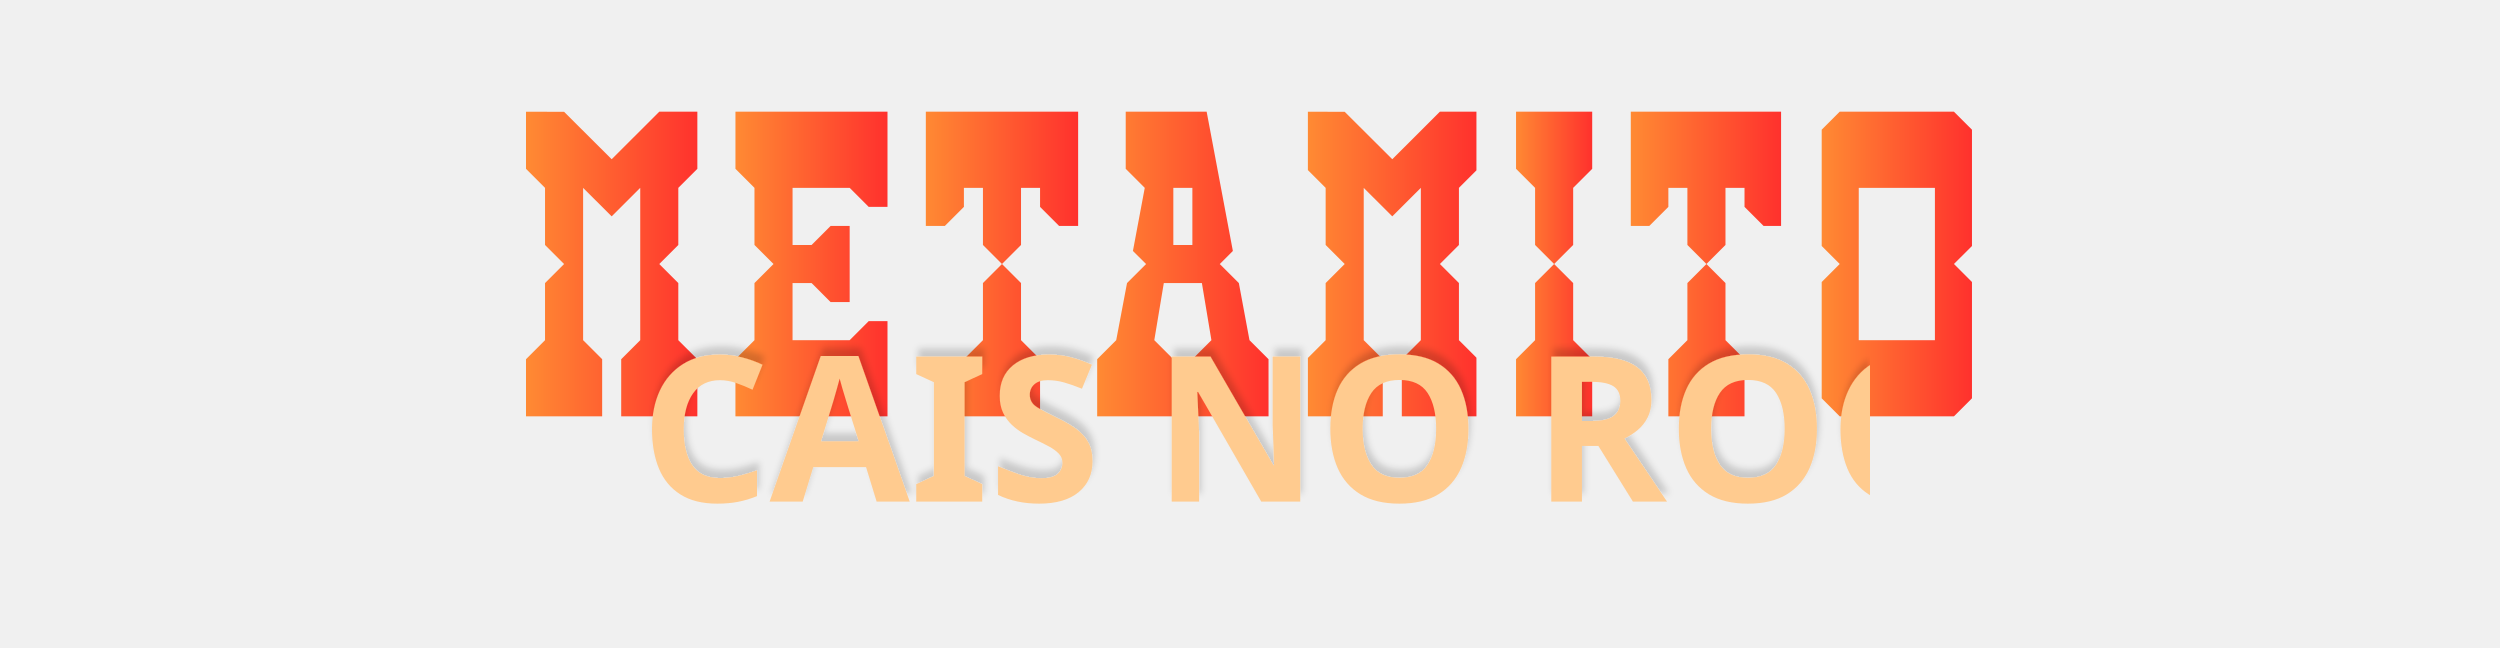
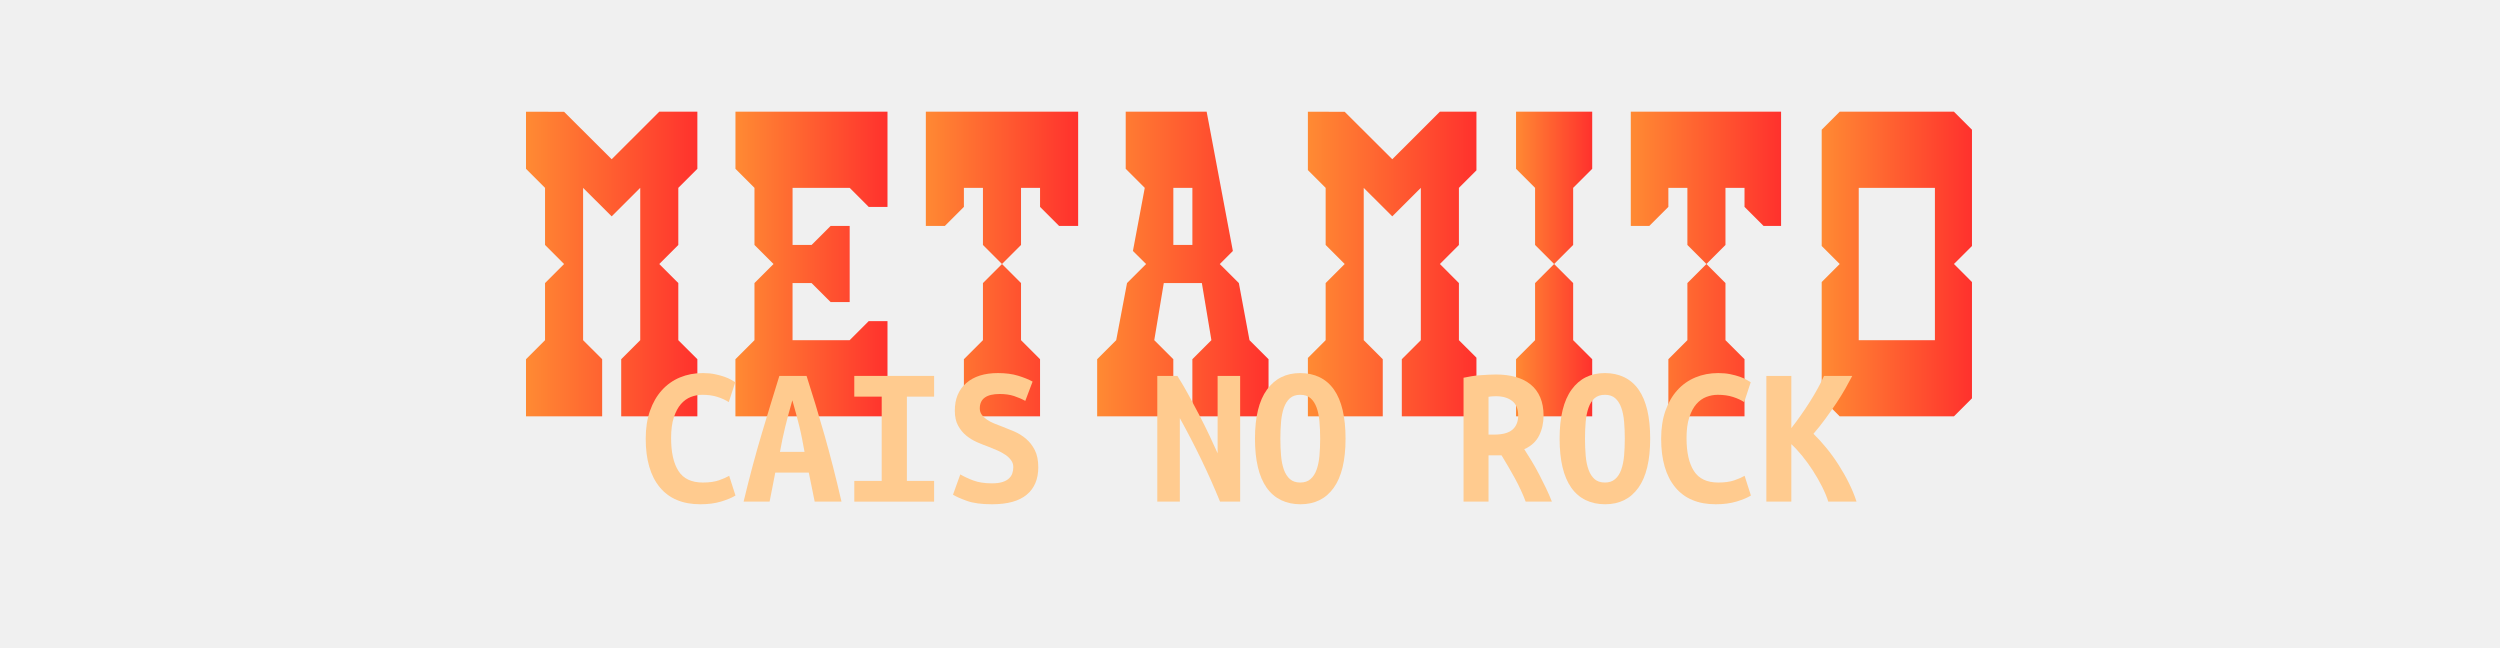
- <svg xmlns="http://www.w3.org/2000/svg" id="Component_191_1" data-name="Component 191 – 1" width="1231" height="319" viewBox="0 0 1231 319">
+ <svg xmlns="http://www.w3.org/2000/svg" id="Component_191_1" data-name="Component 191 1" viewBox="0 0 1231 319">
  <defs>
-     <linearGradient id="linear-gradient" y1="1" x2="1" y2="1" gradientUnits="objectBoundingBox">
-       <stop offset="0" stop-color="#ff8a33" />
-       <stop offset="1" stop-color="#ff312d" />
-     </linearGradient>
-     <clipPath id="clip-path">
-       <path id="Path_750" data-name="Path 750" d="M208,0V28.125l9.375,9.375V65.625L226.75,75l-9.375,9.375V112.5L208,121.875V150h37.5V121.875l-9.375-9.375V84.375L226.75,75l9.375-9.375V37.5l9.375-9.375V0Z" transform="translate(-208)" fill="url(#linear-gradient)" />
-     </clipPath>
-     <clipPath id="clip-path-2">
-       <path id="Path_751" data-name="Path 751" d="M84,0V56.25h9.375l9.375-9.375V37.5h9.375V65.625L121.5,75l-9.375,9.375V112.5l-9.375,9.375V150h37.5V121.875l-9.375-9.375V84.375L121.5,75l9.375-9.375V37.5h9.375v9.375l9.375,9.375H159V0Z" transform="translate(-84)" fill="url(#linear-gradient)" />
-     </clipPath>
-     <clipPath id="clip-path-3">
-       <path id="Path_752" data-name="Path 752" d="M232,0V56.25h9.375l9.375-9.375V37.5h9.375V65.625L269.5,75l-9.375,9.375V112.5l-9.375,9.375V150h37.5V121.875l-9.375-9.375V84.375L269.5,75l9.375-9.375V37.5h9.375v9.375l9.375,9.375H307V0Z" transform="translate(-232)" fill="url(#linear-gradient)" />
-     </clipPath>
-     <clipPath id="clip-path-4">
-       <path id="Path_753" data-name="Path 753" d="M65.625,0,42.187,23.407,18.75.054,0,.009V28.125L9.375,37.5V65.625L18.75,75,9.375,84.375V112.5L0,121.875V150l37.5,0V121.875L28.125,112.5V37.521L42.187,51.532,56.238,37.5h.012v75l-9.373,9.373V150h37.5V121.875L75,112.511l0-28.137L65.625,75,75,65.625V37.5l9.375-9.37V0Z" fill="url(#linear-gradient)" />
-     </clipPath>
-     <clipPath id="clip-path-5">
-       <path id="Path_754" data-name="Path 754" d="M229.625,0,206.187,23.407,182.75.054,164,.009V28.125l9.375,9.375V65.625L182.75,75l-9.375,9.375V112.5L164,121.875V150l37.5,0V121.875l-9.375-9.375V37.521l14.062,14.011L220.238,37.5h.012v75l-9.373,9.373V150h37.5V121.875L239,112.511V84.375L229.625,75,239,65.625V37.5l9.375-9.37V0Z" transform="translate(-164)" fill="url(#linear-gradient)" />
-     </clipPath>
-     <clipPath id="clip-path-6">
-       <path id="Path_755" data-name="Path 755" d="M290.75,37.5l37.5,0v75H290.743ZM281.37,0,272,9.366V65.625l9.37,9.359L272,84.37v56.252L281.37,150h56.252L347,140.622V84.37l-9.377-9.387L347,65.625V9.366L337.622,0Z" transform="translate(-272)" fill="url(#linear-gradient)" />
-     </clipPath>
-     <clipPath id="clip-path-7">
-       <path id="Path_756" data-name="Path 756" d="M44.012,0V28.127L53.375,37.5V65.625L62.75,75l-9.375,9.373V112.5L44,121.875V150h75V103.125h-9.375l-9.377,9.375-28.123,0V84.375H81.5l9.375,9.377h9.375V56.25H90.875L81.5,65.625h-9.37V37.5H100.25l9.375,9.375H119V0Z" transform="translate(-44)" fill="url(#linear-gradient)" />
-     </clipPath>
-     <clipPath id="clip-path-8">
-       <path id="Path_757" data-name="Path 757" d="M157.5,37.5h9.377V65.623H157.5ZM134.055,0l0,28.125,9.375,9.375h0L137.6,68.583l6.49,6.427L134.7,84.37l-5.325,28.13L120,121.875V150h37.5V121.875l-9.375-9.375,4.687-28.125h18.748l4.687,28.125-9.373,9.375,0,28.125h37.507l-.007-28.125-9.375-9.375-5.241-28.125-9.387-9.363,6.441-6.445-8.334-44.285-3.2-17.006L173.9,0Z" transform="translate(-120)" fill="url(#linear-gradient)" />
-     </clipPath>
-     <filter id="CAIS_NO_ROCK" x="311.749" y="155.5" width="609" height="109" filterUnits="userSpaceOnUse">
-       <feOffset dx="1" dy="-4" input="SourceAlpha" />
-       <feGaussianBlur stdDeviation="1.5" result="blur" />
-       <feFlood flood-opacity="0.161" />
-       <feComposite operator="in" in2="blur" />
-       <feComposite in="SourceGraphic" />
-     </filter>
+     <style>
+       .cls-1 {
+         clip-path: url(#clippath);
+       }
+ 
+       .cls-2, .cls-3, .cls-4, .cls-5, .cls-6, .cls-7, .cls-8, .cls-9, .cls-10, .cls-11, .cls-12 {
+         stroke-width: 0px;
+       }
+ 
+       .cls-2, .cls-13 {
+         fill: none;
+       }
+ 
+       .cls-3 {
+         fill: url(#linear-gradient);
+       }
+ 
+       .cls-4 {
+         fill: #ffcb8f;
+       }
+ 
+       .cls-14 {
+         clip-path: url(#clippath-1);
+       }
+ 
+       .cls-15 {
+         clip-path: url(#clippath-4);
+       }
+ 
+       .cls-16 {
+         clip-path: url(#clippath-3);
+       }
+ 
+       .cls-17 {
+         clip-path: url(#clippath-2);
+       }
+ 
+       .cls-18 {
+         clip-path: url(#clippath-7);
+       }
+ 
+       .cls-19 {
+         clip-path: url(#clippath-6);
+       }
+ 
+       .cls-20 {
+         clip-path: url(#clippath-5);
+       }
+ 
+       .cls-5 {
+         fill: url(#linear-gradient-4);
+       }
+ 
+       .cls-6 {
+         fill: url(#linear-gradient-2);
+       }
+ 
+       .cls-7 {
+         fill: url(#linear-gradient-3);
+       }
+ 
+       .cls-8 {
+         fill: url(#linear-gradient-8);
+       }
+ 
+       .cls-9 {
+         fill: url(#linear-gradient-7);
+       }
+ 
+       .cls-10 {
+         fill: url(#linear-gradient-5);
+       }
+ 
+       .cls-11 {
+         fill: url(#linear-gradient-6);
+       }
+ 
+       .cls-13 {
+         stroke: #707070;
+       }
+ 
+       .cls-21 {
+         isolation: isolate;
+       }
+ 
+       .cls-12 {
+         fill: #fff;
+       }
+ 
+       .cls-22 {
+         opacity: 0;
+       }
+     </style>
+     <clipPath id="clippath">
+       <polygon class="cls-2" points="746.5 55 746.5 83.12 755.87 92.5 755.87 120.62 765.25 130 755.87 139.38 755.87 167.5 746.5 176.88 746.5 205 784 205 784 176.88 774.62 167.5 774.62 139.38 765.25 130 774.62 120.62 774.62 92.5 784 83.12 784 55 746.5 55" />
+     </clipPath>
+     <linearGradient id="linear-gradient" x1="38.95" y1="875.77" x2="39.95" y2="875.77" gradientTransform="translate(-734 131495) scale(38 -150)" gradientUnits="userSpaceOnUse">
+       <stop offset="0" stop-color="#ff8a33" />
+       <stop offset="1" stop-color="#ff312d" />
+     </linearGradient>
+     <clipPath id="clippath-1">
+       <polygon class="cls-2" points="455.88 55 455.88 111.25 465.25 111.25 474.62 101.88 474.62 92.5 484 92.5 484 120.62 493.38 130 484 139.38 484 167.5 474.62 176.88 474.62 205 512.12 205 512.12 176.88 502.75 167.5 502.75 139.38 493.38 130 502.75 120.62 502.75 92.5 512.12 92.5 512.12 101.88 521.5 111.25 530.88 111.25 530.88 55 455.88 55" />
+     </clipPath>
+     <linearGradient id="linear-gradient-2" x1="39.47" y1="875.77" x2="40.47" y2="875.77" gradientTransform="translate(-2545 131495) scale(76 -150)" gradientUnits="userSpaceOnUse">
+       <stop offset="0" stop-color="#ff8a33" />
+       <stop offset="1" stop-color="#ff312d" />
+     </linearGradient>
+     <clipPath id="clippath-2">
+       <polygon class="cls-2" points="802.75 55 802.75 111.25 812.12 111.25 821.5 101.88 821.5 92.5 830.87 92.5 830.87 120.62 840.25 130 830.87 139.38 830.87 167.5 821.5 176.88 821.5 205 859 205 859 176.88 849.62 167.5 849.62 139.38 840.25 130 849.62 120.62 849.62 92.5 859 92.5 859 101.88 868.37 111.25 877.75 111.25 877.75 55 802.75 55" />
+     </clipPath>
+     <linearGradient id="linear-gradient-3" x1="39.46" y1="875.77" x2="40.46" y2="875.77" gradientTransform="translate(-2117 131495) scale(74 -150)" gradientUnits="userSpaceOnUse">
+       <stop offset="0" stop-color="#ff8a33" />
+       <stop offset="1" stop-color="#ff312d" />
+     </linearGradient>
+     <clipPath id="clippath-3">
+       <polygon class="cls-2" points="324.62 55 301.19 78.41 277.75 55.05 259 55.01 259 83.12 268.38 92.5 268.38 120.62 277.75 130 268.38 139.38 268.38 167.5 259 176.88 259 205 296.5 205 296.5 176.88 287.12 167.5 287.12 92.52 301.19 106.53 315.24 92.5 315.25 92.5 315.25 167.5 305.88 176.87 305.88 205 343.38 205 343.38 176.88 334 167.51 334 139.37 324.62 130 334 120.62 334 92.5 343.38 83.13 343.38 55 324.62 55" />
+     </clipPath>
+     <linearGradient id="linear-gradient-4" x1="39.53" y1="875.77" x2="40.53" y2="875.77" gradientTransform="translate(-3101 131495) scale(85 -150)" gradientUnits="userSpaceOnUse">
+       <stop offset="0" stop-color="#ff8a33" />
+       <stop offset="1" stop-color="#ff312d" />
+     </linearGradient>
+     <clipPath id="clippath-4">
+       <polygon class="cls-2" points="709 55 685.56 78.41 662.12 55.05 643.37 55.01 643.37 83.12 652.75 92.5 652.75 120.62 662.12 130 652.75 139.38 652.75 167.5 643.37 176.88 643.37 205 680.87 205 680.87 176.88 671.5 167.5 671.5 92.52 685.56 106.53 699.61 92.5 699.62 92.5 699.62 167.5 690.25 176.87 690.25 205 727.75 205 727.75 176.88 718.37 167.51 718.37 139.38 709 130 718.37 120.62 718.37 92.5 727.75 83.13 727.75 55 709 55" />
+     </clipPath>
+     <linearGradient id="linear-gradient-5" x1="39.52" y1="875.77" x2="40.52" y2="875.77" gradientTransform="translate(-2636 131495) scale(83 -150)" gradientUnits="userSpaceOnUse">
+       <stop offset="0" stop-color="#ff8a33" />
+       <stop offset="1" stop-color="#ff312d" />
+     </linearGradient>
+     <clipPath id="clippath-5">
+       <path class="cls-2" d="M915.25,92.5h37.5v75h-37.51v-75ZM905.87,55l-9.37,9.37v56.26l9.37,9.36-9.37,9.39v56.25l9.37,9.38h56.25l9.38-9.38v-56.25l-9.38-9.39,9.38-9.36v-56.26l-9.38-9.37h-56.25Z" />
+     </clipPath>
+     <linearGradient id="linear-gradient-6" x1="39.46" y1="875.77" x2="40.46" y2="875.77" gradientTransform="translate(-2023 131495) scale(74 -150)" gradientUnits="userSpaceOnUse">
+       <stop offset="0" stop-color="#ff8a33" />
+       <stop offset="1" stop-color="#ff312d" />
+     </linearGradient>
+     <clipPath id="clippath-6">
+       <polygon class="cls-2" points="362.14 55 362.14 83.13 371.5 92.5 371.5 120.62 380.88 130 371.5 139.37 371.5 167.5 362.12 176.88 362.12 205 437.12 205 437.12 158.12 427.75 158.12 418.37 167.5 390.25 167.5 390.25 139.38 399.62 139.38 409 148.75 418.38 148.75 418.38 111.25 409 111.25 399.62 120.62 390.26 120.62 390.26 92.5 418.38 92.5 427.75 101.88 437.12 101.88 437.12 55 362.14 55" />
+     </clipPath>
+     <linearGradient id="linear-gradient-7" x1="39.47" y1="875.77" x2="40.47" y2="875.77" gradientTransform="translate(-2598 131495) scale(75 -150)" gradientUnits="userSpaceOnUse">
+       <stop offset="0" stop-color="#ff8a33" />
+       <stop offset="1" stop-color="#ff312d" />
+     </linearGradient>
+     <clipPath id="clippath-7">
+       <path class="cls-2" d="M577.75,92.5h9.38v28.12h-9.38v-28.12ZM554.3,55v28.12l9.38,9.38-5.83,31.08,6.49,6.43-9.39,9.36-5.33,28.13-9.38,9.38v28.12h37.5v-28.12l-9.38-9.38,4.69-28.12h18.75l4.69,28.12-9.37,9.38v28.12h37.51v-28.12s-9.38-9.38-9.38-9.38l-5.24-28.12-9.39-9.36,6.44-6.44-8.33-44.29-3.2-17.01-1.38-7.28h-39.85Z" />
+     </clipPath>
+     <linearGradient id="linear-gradient-8" x1="39.53" y1="875.77" x2="40.53" y2="875.77" gradientTransform="translate(-2820 131495) scale(85 -150)" gradientUnits="userSpaceOnUse">
+       <stop offset="0" stop-color="#ff8a33" />
+       <stop offset="1" stop-color="#ff312d" />
+     </linearGradient>
  </defs>
-   <g id="Rectangle_1643" data-name="Rectangle 1643" fill="#fff" stroke="#707070" stroke-width="1" opacity="0">
-     <rect width="1231" height="319" stroke="none" />
-     <rect x="0.5" y="0.5" width="1230" height="318" fill="none" />
+   <g id="Rectangle_1643" data-name="Rectangle 1643" class="cls-22">
+     <rect class="cls-12" width="1231" height="319" />
+     <rect class="cls-13" x=".5" y=".5" width="1230" height="318" />
  </g>
-   <g id="Group_3284" data-name="Group 3284" transform="translate(13355.249 -6097)">
-     <g id="Group_3283" data-name="Group 3283" transform="translate(-13096.249 6152)">
-       <g id="Group_3064" data-name="Group 3064" transform="translate(487.499)">
-         <g id="Group_3063" data-name="Group 3063" clip-path="url(#clip-path)">
-           <rect id="Rectangle_1392" data-name="Rectangle 1392" width="38" height="150" transform="translate(-0.499 0)" fill="url(#linear-gradient)" />
-         </g>
-       </g>
-       <g id="Group_3066" data-name="Group 3066" transform="translate(196.875)">
-         <g id="Group_3065" data-name="Group 3065" clip-path="url(#clip-path-2)">
-           <rect id="Rectangle_1393" data-name="Rectangle 1393" width="76" height="150" transform="translate(-0.875 0)" fill="url(#linear-gradient)" />
-         </g>
-       </g>
-       <g id="Group_3068" data-name="Group 3068" transform="translate(543.749)">
-         <g id="Group_3067" data-name="Group 3067" clip-path="url(#clip-path-3)">
-           <rect id="Rectangle_1394" data-name="Rectangle 1394" width="74" height="150" transform="translate(0.251 0)" fill="url(#linear-gradient)" />
+   <g id="Group_3284" data-name="Group 3284">
+     <g id="Group_3283" data-name="Group 3283">
+       <g id="Group_3064" data-name="Group 3064">
+         <g class="cls-1">
+           <g id="Group_3063" data-name="Group 3063">
+             <rect id="Rectangle_1392" data-name="Rectangle 1392" class="cls-3" x="746" y="55" width="38" height="150" />
+           </g>
+         </g>
+       </g>
+       <g id="Group_3066" data-name="Group 3066">
+         <g class="cls-14">
+           <g id="Group_3065" data-name="Group 3065">
+             <rect id="Rectangle_1393" data-name="Rectangle 1393" class="cls-6" x="455" y="55" width="76" height="150" />
+           </g>
+         </g>
+       </g>
+       <g id="Group_3068" data-name="Group 3068">
+         <g class="cls-17">
+           <g id="Group_3067" data-name="Group 3067">
+             <rect id="Rectangle_1394" data-name="Rectangle 1394" class="cls-7" x="803" y="55" width="74" height="150" />
+           </g>
        </g>
      </g>
      <g id="Group_3070" data-name="Group 3070">
-         <g id="Group_3069" data-name="Group 3069" clip-path="url(#clip-path-4)">
-           <rect id="Rectangle_1395" data-name="Rectangle 1395" width="85" height="150" transform="translate(0 0)" fill="url(#linear-gradient)" />
-         </g>
-       </g>
-       <g id="Group_3072" data-name="Group 3072" transform="translate(384.374)">
-         <g id="Group_3071" data-name="Group 3071" clip-path="url(#clip-path-5)">
-           <rect id="Rectangle_1396" data-name="Rectangle 1396" width="83" height="150" transform="translate(0.626 0)" fill="url(#linear-gradient)" />
-         </g>
-       </g>
-       <g id="Group_3074" data-name="Group 3074" transform="translate(637.499)">
-         <g id="Group_3073" data-name="Group 3073" clip-path="url(#clip-path-6)">
-           <rect id="Rectangle_1397" data-name="Rectangle 1397" width="74" height="150" transform="translate(0.501 0)" fill="url(#linear-gradient)" />
-         </g>
-       </g>
-       <g id="Group_3076" data-name="Group 3076" transform="translate(103.125)">
-         <g id="Group_3075" data-name="Group 3075" clip-path="url(#clip-path-7)">
-           <rect id="Rectangle_1398" data-name="Rectangle 1398" width="75" height="150" transform="translate(-0.125 0)" fill="url(#linear-gradient)" />
-         </g>
-       </g>
-       <g id="Group_3078" data-name="Group 3078" transform="translate(281.249)">
-         <g id="Group_3077" data-name="Group 3077" clip-path="url(#clip-path-8)">
-           <rect id="Rectangle_1399" data-name="Rectangle 1399" width="85" height="150" transform="translate(-0.249 0)" fill="url(#linear-gradient)" />
+         <g class="cls-16">
+           <g id="Group_3069" data-name="Group 3069">
+             <rect id="Rectangle_1395" data-name="Rectangle 1395" class="cls-5" x="259" y="55" width="85" height="150" />
+           </g>
+         </g>
+       </g>
+       <g id="Group_3072" data-name="Group 3072">
+         <g class="cls-15">
+           <g id="Group_3071" data-name="Group 3071">
+             <rect id="Rectangle_1396" data-name="Rectangle 1396" class="cls-10" x="644" y="55" width="83" height="150" />
+           </g>
+         </g>
+       </g>
+       <g id="Group_3074" data-name="Group 3074">
+         <g class="cls-20">
+           <g id="Group_3073" data-name="Group 3073">
+             <rect id="Rectangle_1397" data-name="Rectangle 1397" class="cls-11" x="897" y="55" width="74" height="150" />
+           </g>
+         </g>
+       </g>
+       <g id="Group_3076" data-name="Group 3076">
+         <g class="cls-19">
+           <g id="Group_3075" data-name="Group 3075">
+             <rect id="Rectangle_1398" data-name="Rectangle 1398" class="cls-9" x="362" y="55" width="75" height="150" />
+           </g>
+         </g>
+       </g>
+       <g id="Group_3078" data-name="Group 3078">
+         <g class="cls-18">
+           <g id="Group_3077" data-name="Group 3077">
+             <rect id="Rectangle_1399" data-name="Rectangle 1399" class="cls-8" x="540" y="55" width="85" height="150" />
+           </g>
        </g>
      </g>
    </g>
-     <g transform="matrix(1, 0, 0, 1, -13355.25, 6097)" filter="url(#CAIS_NO_ROCK)">
-       <text id="CAIS_NO_ROCK-2" data-name="CAIS NO ROCK" transform="translate(615.25 247)" fill="#ffcb8f" font-size="100" font-family="UbuntuMono-Bold, Ubuntu Mono" font-weight="700">
-         <tspan x="-300" y="0">CAIS NO ROCK</tspan>
-       </text>
+     <g id="CAIS_NO_ROCK-2" data-name="CAIS NO ROCK-2" class="cls-21">
+       <g class="cls-21">
+         <path class="cls-4" d="M344.85,248.3c-8.73,0-15.4-2.8-20-8.4-4.6-5.6-6.9-13.57-6.9-23.9,0-5.13.7-9.7,2.1-13.7,1.4-4,3.35-7.38,5.85-10.15,2.5-2.77,5.47-4.87,8.9-6.3,3.43-1.43,7.18-2.15,11.25-2.15,2.2,0,4.18.18,5.95.55,1.77.37,3.32.78,4.65,1.25,1.33.47,2.45.97,3.35,1.5.9.53,1.58.93,2.05,1.2l-3.2,9.8c-1.53-1-3.38-1.85-5.55-2.55-2.17-.7-4.65-1.05-7.45-1.05-1.93,0-3.82.35-5.65,1.05-1.83.7-3.47,1.87-4.9,3.5-1.43,1.63-2.6,3.82-3.5,6.55-.9,2.73-1.35,6.13-1.35,10.2,0,7.07,1.22,12.48,3.65,16.25,2.43,3.77,6.42,5.65,11.95,5.65,3.2,0,5.85-.37,7.95-1.1,2.1-.73,3.78-1.47,5.05-2.2l3.1,9.7c-1.73,1.07-4.08,2.05-7.05,2.95-2.97.9-6.38,1.35-10.25,1.35Z" />
+         <path class="cls-4" d="M401.15,247l-2.9-14.3h-16.5l-2.8,14.3h-12.8c2.93-12.2,5.9-23.32,8.9-33.35,3-10.03,5.9-19.55,8.7-28.55h13.4c2.93,9.07,5.85,18.68,8.75,28.85,2.9,10.17,5.72,21.18,8.45,33.05h-13.2ZM390.15,197.1c-.67,2.33-1.28,4.55-1.85,6.65-.57,2.1-1.1,4.17-1.6,6.2-.5,2.03-.97,4.08-1.4,6.15-.43,2.07-.85,4.2-1.25,6.4h12.1c-.4-2.2-.8-4.33-1.2-6.4-.4-2.07-.85-4.12-1.35-6.15-.5-2.03-1.03-4.1-1.6-6.2-.57-2.1-1.18-4.32-1.85-6.65Z" />
+         <path class="cls-4" d="M420.65,247v-10.2h13.5v-41.5h-13.5v-10.2h39.3v10.2h-13.4v41.5h13.4v10.2h-39.3Z" />
+         <path class="cls-4" d="M488.45,238c2.07,0,3.78-.22,5.15-.65,1.37-.43,2.45-1.03,3.25-1.8.8-.77,1.35-1.63,1.65-2.6.3-.97.45-1.95.45-2.95,0-1.27-.37-2.4-1.1-3.4-.73-1-1.67-1.88-2.8-2.65-1.13-.77-2.4-1.47-3.8-2.1-1.4-.63-2.8-1.21-4.2-1.75-1.87-.67-3.8-1.43-5.8-2.3-2-.87-3.82-1.97-5.45-3.3-1.63-1.33-2.98-2.98-4.05-4.95-1.07-1.97-1.6-4.42-1.6-7.35,0-5.8,1.88-10.33,5.65-13.6,3.77-3.27,8.95-4.9,15.55-4.9,3.8,0,7.12.43,9.95,1.3,2.83.87,5.22,1.83,7.15,2.9l-3.6,9.5c-1.67-.93-3.52-1.73-5.55-2.4-2.03-.67-4.38-1-7.05-1-6.53,0-9.8,2.37-9.8,7.1,0,1.2.33,2.25,1,3.15.67.9,1.52,1.7,2.55,2.4,1.03.7,2.2,1.32,3.5,1.85,1.3.53,2.58,1.03,3.85,1.5,1.93.73,3.95,1.55,6.05,2.45,2.1.9,4.03,2.1,5.8,3.6,1.77,1.5,3.22,3.37,4.35,5.6,1.13,2.23,1.7,5.05,1.7,8.45,0,5.8-1.88,10.29-5.65,13.45-3.77,3.17-9.48,4.75-17.15,4.75-5.13,0-9.23-.55-12.3-1.65-3.07-1.1-5.37-2.12-6.9-3.05l3.6-10c1.8,1.07,3.95,2.07,6.45,3,2.5.93,5.55,1.4,9.15,1.4Z" />
+         <path class="cls-4" d="M600.75,247c-2.8-6.87-5.85-13.72-9.15-20.55-3.3-6.83-6.85-13.68-10.65-20.55v41.1h-11.1v-61.9h9.9c1.87,2.93,3.73,6.12,5.6,9.55,1.87,3.43,3.68,6.85,5.45,10.25,1.77,3.4,3.4,6.7,4.9,9.9s2.78,6,3.85,8.4v-38.1h11.1v61.9h-9.9Z" />
+         <path class="cls-4" d="M617.95,216c0-10.67,1.96-18.72,5.9-24.15,3.93-5.43,9.4-8.15,16.4-8.15s12.8,2.72,16.6,8.15c3.8,5.43,5.7,13.48,5.7,24.15s-1.93,18.72-5.8,24.15c-3.87,5.43-9.33,8.15-16.4,8.15s-12.82-2.72-16.65-8.15c-3.83-5.43-5.75-13.48-5.75-24.15ZM630.45,216c0,3,.12,5.82.35,8.45.23,2.63.7,4.92,1.4,6.85.7,1.93,1.68,3.47,2.95,4.6,1.27,1.13,2.97,1.7,5.1,1.7s3.75-.57,5.05-1.7c1.3-1.13,2.3-2.68,3-4.65.7-1.97,1.17-4.25,1.4-6.85.23-2.6.35-5.4.35-8.4s-.12-5.82-.35-8.45c-.23-2.63-.7-4.92-1.4-6.85-.7-1.93-1.68-3.47-2.95-4.6-1.27-1.13-2.97-1.7-5.1-1.7s-3.83.57-5.1,1.7c-1.27,1.13-2.25,2.68-2.95,4.65-.7,1.97-1.17,4.25-1.4,6.85-.23,2.6-.35,5.4-.35,8.4Z" />
+         <path class="cls-4" d="M736.65,184.4c3.53,0,6.73.4,9.6,1.2,2.87.8,5.33,2.04,7.4,3.7,2.07,1.67,3.65,3.78,4.75,6.35,1.1,2.57,1.65,5.58,1.65,9.05s-.73,6.87-2.2,9.8c-1.47,2.93-3.9,5.17-7.3,6.7,1.13,1.73,2.33,3.65,3.6,5.75,1.27,2.1,2.5,4.3,3.7,6.6,1.2,2.3,2.35,4.6,3.45,6.9s2.05,4.48,2.85,6.55h-12.9c-1.53-4-3.32-7.85-5.35-11.55s-4.22-7.45-6.55-11.25h-6.4v22.8h-12.3v-61c1.2-.27,2.52-.52,3.95-.75,1.43-.23,2.88-.4,4.35-.5,1.46-.1,2.87-.18,4.2-.25,1.33-.07,2.5-.1,3.5-.1ZM747.55,204.6c0-3.27-1-5.67-3-7.2-2-1.53-4.63-2.3-7.9-2.3-.47,0-1.03.02-1.7.05-.67.03-1.33.12-2,.25v18.6h2.7c4.2,0,7.23-.82,9.1-2.45,1.87-1.63,2.8-3.95,2.8-6.95Z" />
+         <path class="cls-4" d="M767.95,216c0-10.67,1.96-18.72,5.9-24.15,3.93-5.43,9.4-8.15,16.4-8.15s12.8,2.72,16.6,8.15c3.8,5.43,5.7,13.48,5.7,24.15s-1.93,18.72-5.8,24.15c-3.87,5.43-9.33,8.15-16.4,8.15s-12.82-2.72-16.65-8.15c-3.83-5.43-5.75-13.48-5.75-24.15ZM780.45,216c0,3,.12,5.82.35,8.45.23,2.63.7,4.92,1.4,6.85.7,1.93,1.68,3.47,2.95,4.6,1.27,1.13,2.97,1.7,5.1,1.7s3.75-.57,5.05-1.7c1.3-1.13,2.3-2.68,3-4.65.7-1.97,1.17-4.25,1.4-6.85.23-2.6.35-5.4.35-8.4s-.12-5.82-.35-8.45c-.23-2.63-.7-4.92-1.4-6.85-.7-1.93-1.68-3.47-2.95-4.6-1.27-1.13-2.97-1.7-5.1-1.7s-3.83.57-5.1,1.7c-1.27,1.13-2.25,2.68-2.95,4.65-.7,1.97-1.17,4.25-1.4,6.85-.23,2.6-.35,5.4-.35,8.4Z" />
+         <path class="cls-4" d="M844.85,248.3c-8.73,0-15.4-2.8-20-8.4-4.6-5.6-6.9-13.57-6.9-23.9,0-5.13.7-9.7,2.1-13.7s3.35-7.38,5.85-10.15c2.5-2.77,5.47-4.87,8.9-6.3,3.43-1.43,7.18-2.15,11.25-2.15,2.2,0,4.18.18,5.95.55,1.77.37,3.32.78,4.65,1.25,1.33.47,2.45.97,3.35,1.5.9.53,1.58.93,2.05,1.2l-3.2,9.8c-1.54-1-3.38-1.85-5.55-2.55-2.17-.7-4.65-1.05-7.45-1.05-1.94,0-3.82.35-5.65,1.05-1.83.7-3.47,1.87-4.9,3.5-1.43,1.63-2.6,3.82-3.5,6.55-.9,2.73-1.35,6.13-1.35,10.2,0,7.07,1.21,12.48,3.65,16.25,2.43,3.77,6.42,5.65,11.95,5.65,3.2,0,5.85-.37,7.95-1.1,2.1-.73,3.78-1.47,5.05-2.2l3.1,9.7c-1.73,1.07-4.08,2.05-7.05,2.95-2.97.9-6.38,1.35-10.25,1.35Z" />
+         <path class="cls-4" d="M900.25,247c-.73-2.33-1.78-4.85-3.15-7.55-1.37-2.7-2.88-5.33-4.55-7.9-1.67-2.57-3.42-4.97-5.25-7.2-1.83-2.23-3.58-4.12-5.25-5.65v28.3h-12.3v-61.9h12.3v25.7c1.47-1.87,3-3.93,4.6-6.2,1.6-2.27,3.12-4.53,4.55-6.8,1.43-2.27,2.75-4.5,3.95-6.7,1.2-2.2,2.2-4.2,3-6h13.9c-.93,1.8-2.05,3.85-3.35,6.15s-2.78,4.7-4.45,7.2c-1.67,2.5-3.45,5.05-5.35,7.65-1.9,2.6-3.88,5.1-5.95,7.5,2.07,2,4.17,4.3,6.3,6.9,2.13,2.6,4.15,5.38,6.05,8.35,1.9,2.97,3.62,6,5.15,9.1,1.53,3.1,2.77,6.12,3.7,9.05h-13.9Z" />
+       </g>
    </g>
  </g>
</svg>
